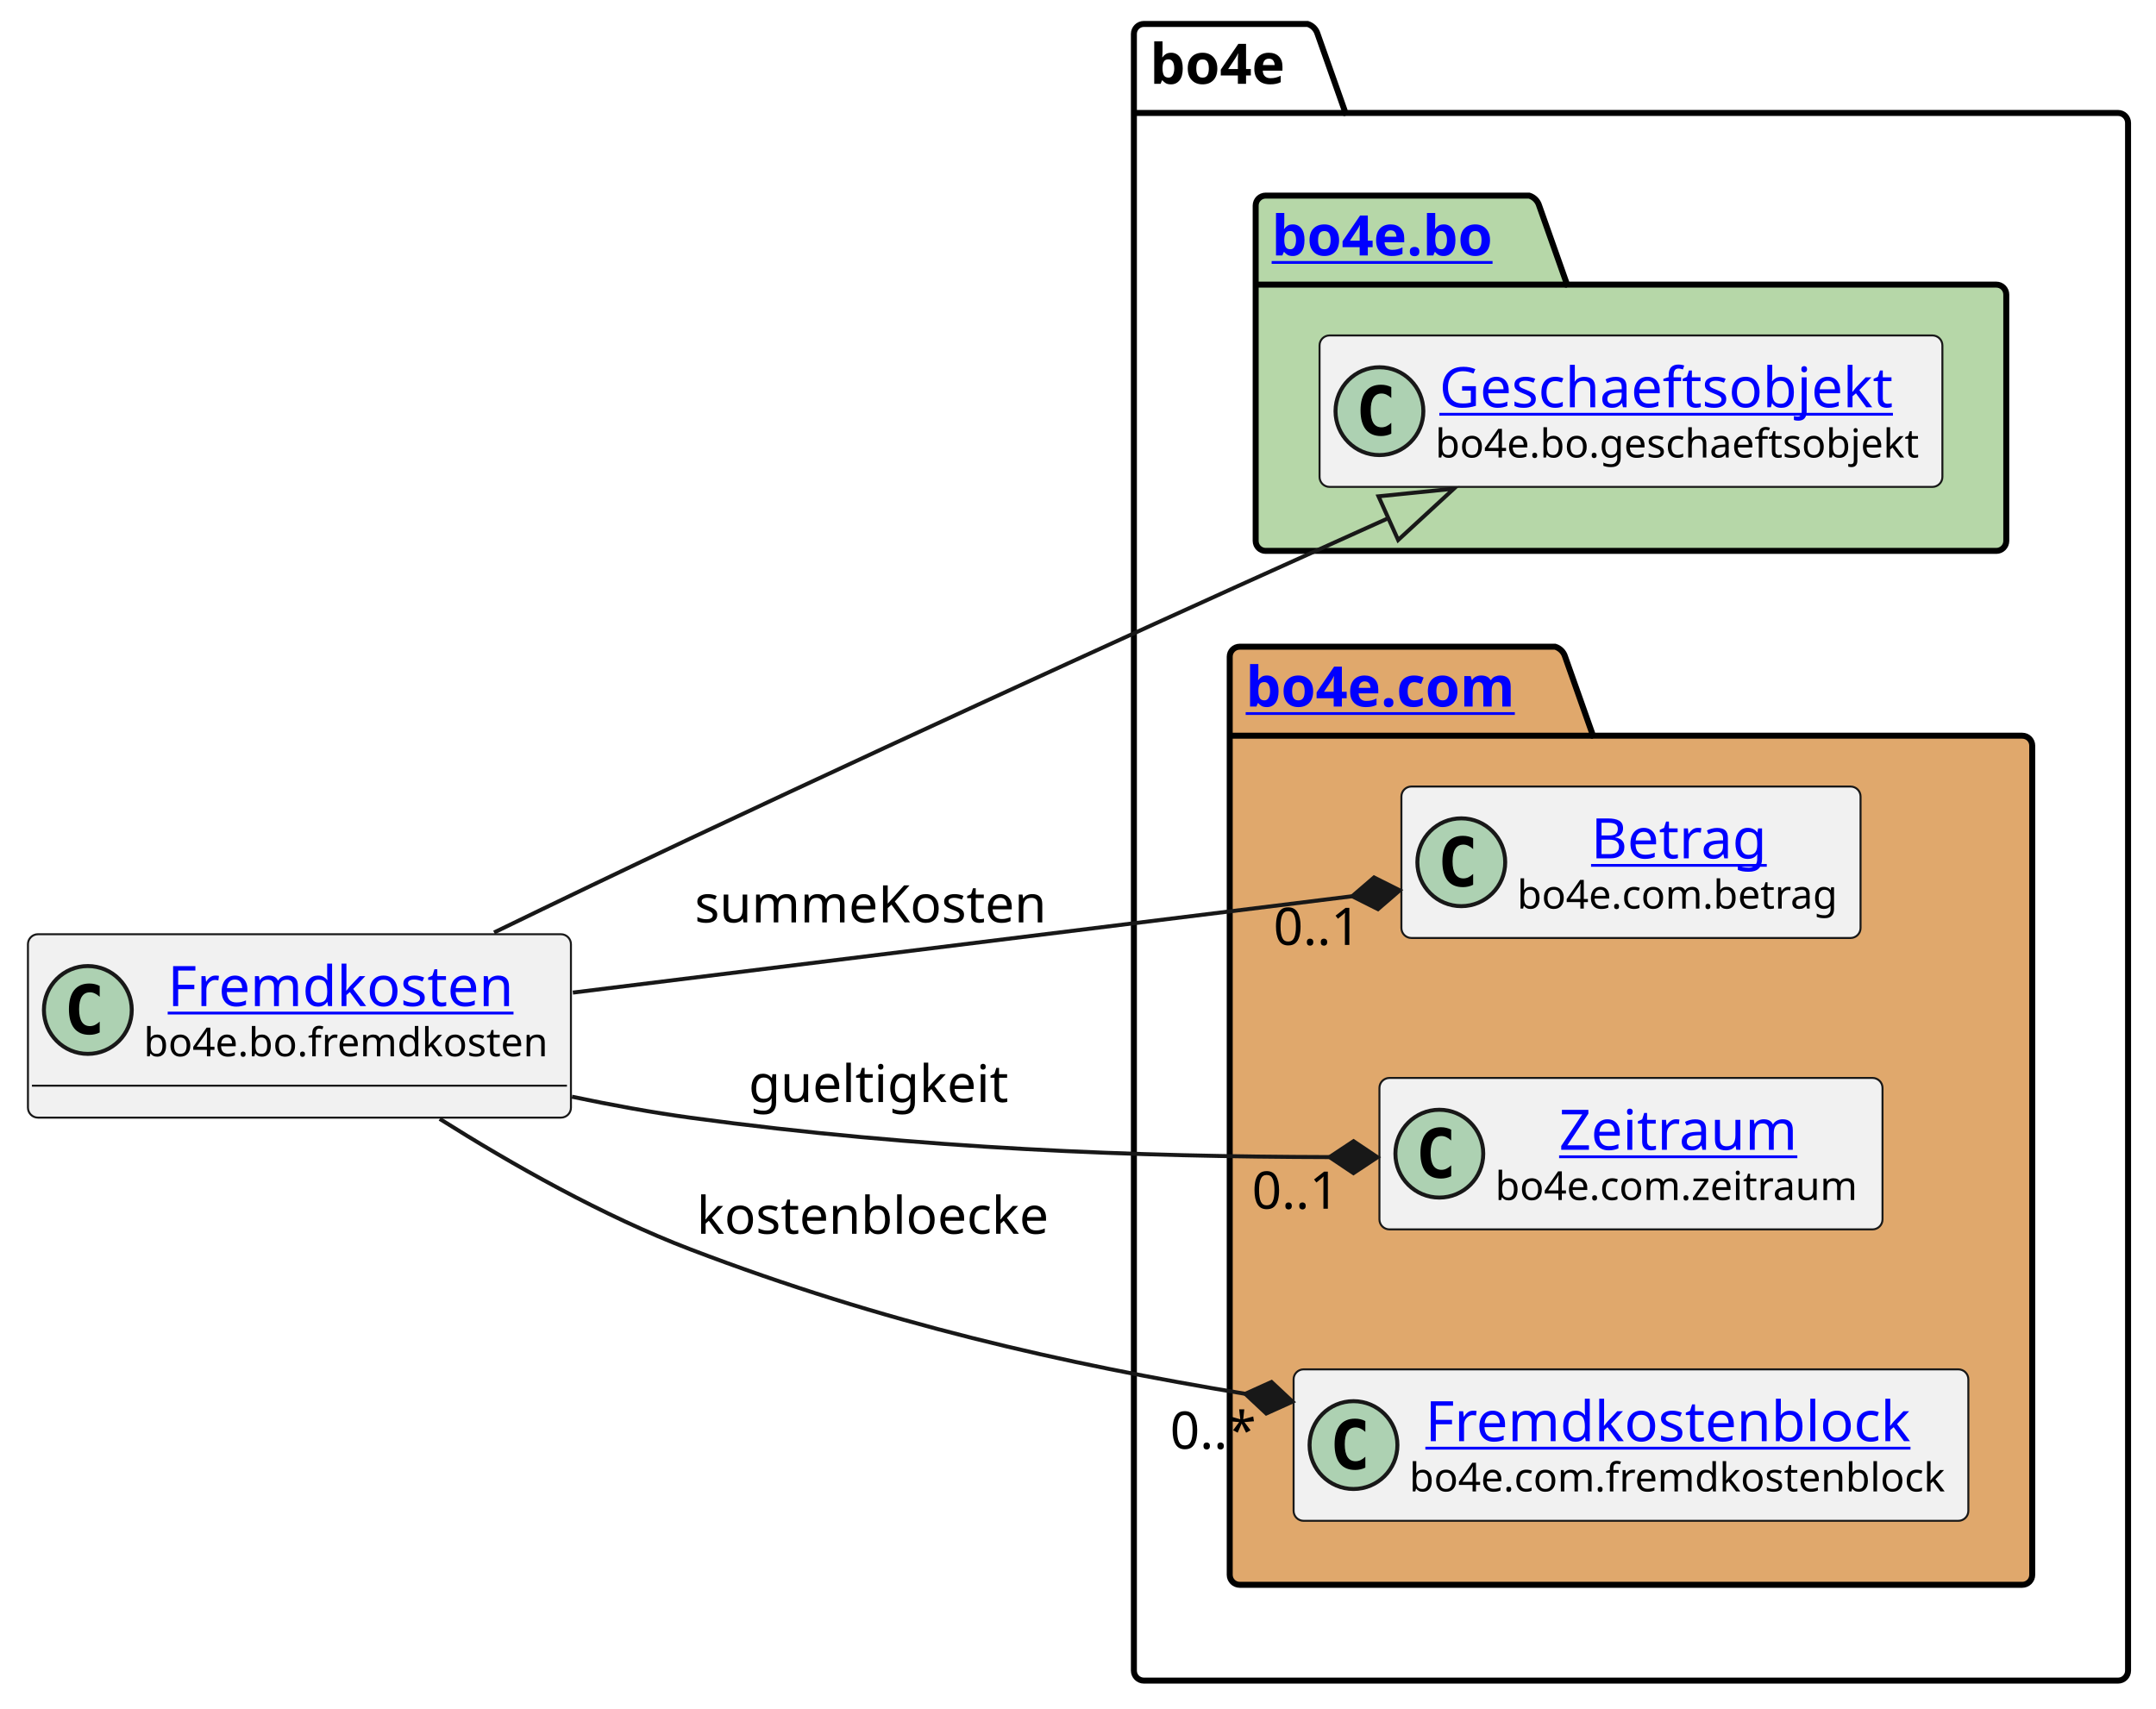
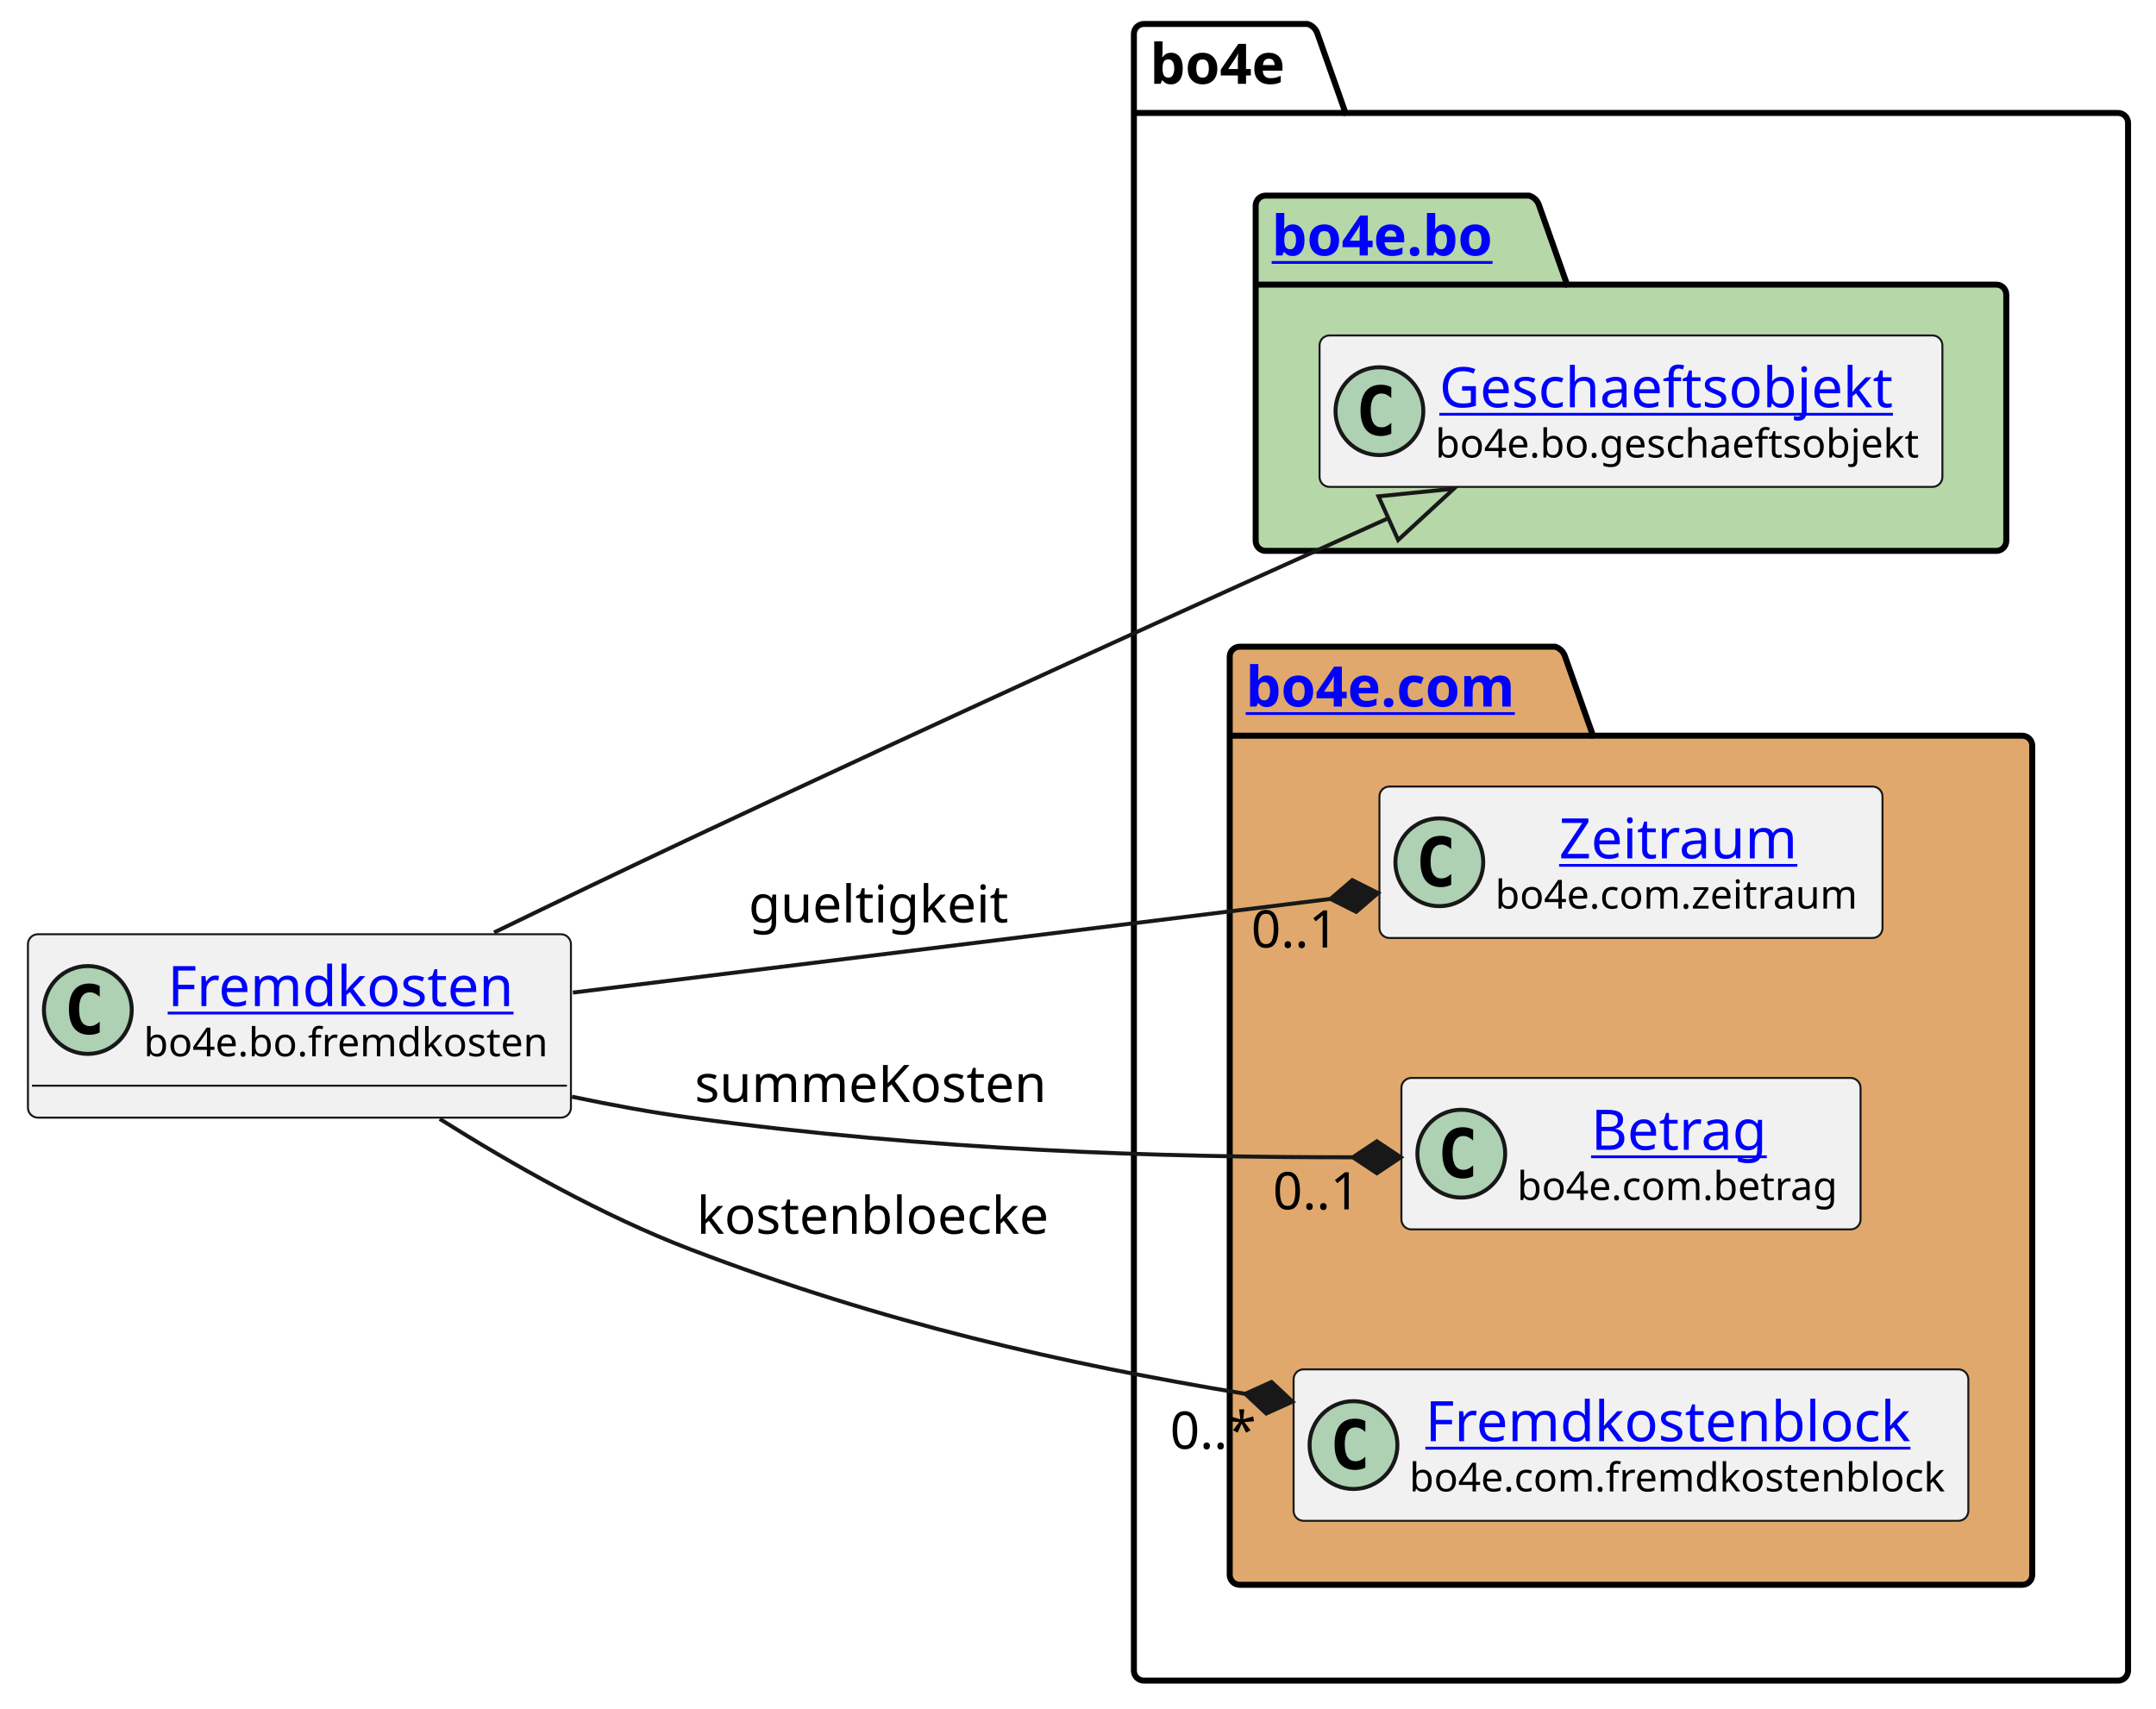
<svg xmlns="http://www.w3.org/2000/svg" xmlns:xlink="http://www.w3.org/1999/xlink" contentStyleType="text/css" height="428px" preserveAspectRatio="none" style="width:540px;height:428px;background:#FFFFFF;" version="1.1" viewBox="0 0 540 428" width="540px" zoomAndPan="magnify">
  <defs />
  <g>
    <g id="cluster_bo4e">
      <path d="M286.5,6 L327.5,6 A3.75,3.75 0 0 1 330,8.5 L337,28.297 L530.5,28.297 A2.5,2.5 0 0 1 533,30.797 L533,418.5 A2.5,2.5 0 0 1 530.5,421 L286.5,421 A2.5,2.5 0 0 1 284,418.5 L284,8.5 A2.5,2.5 0 0 1 286.5,6 " fill="none" style="stroke:#000000;stroke-width:1.5;" />
      <line style="stroke:#000000;stroke-width:1.5;" x1="284" x2="337" y1="28.297" y2="28.297" />
      <text fill="#000000" font-family="sans-serif" font-size="14" font-weight="bold" lengthAdjust="spacing" textLength="40" x="288" y="20.995">bo4e</text>
    </g>
    <g id="cluster_bo">
      <path d="M317,49 L383,49 A3.75,3.75 0 0 1 385.5,51.5 L392.5,71.297 L500,71.297 A2.5,2.5 0 0 1 502.5,73.797 L502.5,135.5 A2.5,2.5 0 0 1 500,138 L317,138 A2.5,2.5 0 0 1 314.5,135.5 L314.5,51.5 A2.5,2.5 0 0 1 317,49 " fill="#B6D7A8" style="stroke:#000000;stroke-width:1.5;" />
      <line style="stroke:#000000;stroke-width:1.5;" x1="314.5" x2="392.5" y1="71.297" y2="71.297" />
      <a href="https://bo4e.github.io/BO4E-python/latest/api/bo4e.bo.html" target="_top" title="https://bo4e.github.io/BO4E-python/latest/api/bo4e.bo.html" xlink:actuate="onRequest" xlink:href="https://bo4e.github.io/BO4E-python/latest/api/bo4e.bo.html" xlink:show="new" xlink:title="https://bo4e.github.io/BO4E-python/latest/api/bo4e.bo.html" xlink:type="simple">
        <text fill="#0000FF" font-family="sans-serif" font-size="14" font-weight="bold" lengthAdjust="spacing" text-decoration="underline" textLength="65" x="318.5" y="63.995">bo4e.bo</text>
      </a>
    </g>
    <g id="cluster_com">
      <path d="M310.5,162 L389.5,162 A3.75,3.75 0 0 1 392,164.5 L399,184.297 L506.5,184.297 A2.5,2.5 0 0 1 509,186.797 L509,394.5 A2.5,2.5 0 0 1 506.5,397 L310.5,397 A2.5,2.5 0 0 1 308,394.5 L308,164.5 A2.5,2.5 0 0 1 310.5,162 " fill="#E0A86C" style="stroke:#000000;stroke-width:1.5;" />
      <line style="stroke:#000000;stroke-width:1.5;" x1="308" x2="399" y1="184.297" y2="184.297" />
      <a href="https://bo4e.github.io/BO4E-python/latest/api/bo4e.com.html" target="_top" title="https://bo4e.github.io/BO4E-python/latest/api/bo4e.com.html" xlink:actuate="onRequest" xlink:href="https://bo4e.github.io/BO4E-python/latest/api/bo4e.com.html" xlink:show="new" xlink:title="https://bo4e.github.io/BO4E-python/latest/api/bo4e.com.html" xlink:type="simple">
        <text fill="#0000FF" font-family="sans-serif" font-size="14" font-weight="bold" lengthAdjust="spacing" text-decoration="underline" textLength="78" x="312" y="176.995">bo4e.com</text>
      </a>
    </g>
    <g id="elem_Geschaeftsobjekt">
      <rect codeLine="7" fill="#F1F1F1" height="37.938" id="Geschaeftsobjekt" rx="2.5" ry="2.5" style="stroke:#181818;stroke-width:0.5;" width="156" x="330.5" y="84.03" />
      <ellipse cx="345.5" cy="102.999" fill="#ADD1B2" rx="11" ry="11" style="stroke:#181818;stroke-width:1.0;" />
      <path d="M348.469,108.639 Q347.891,108.936 347.25,109.077 Q346.609,109.233 345.906,109.233 Q343.406,109.233 342.078,107.593 Q340.766,105.936 340.766,102.811 Q340.766,99.686 342.078,98.03 Q343.406,96.374 345.906,96.374 Q346.609,96.374 347.25,96.53 Q347.906,96.686 348.469,96.983 L348.469,99.702 Q347.844,99.124 347.25,98.858 Q346.656,98.577 346.031,98.577 Q344.688,98.577 344,99.655 Q343.312,100.718 343.312,102.811 Q343.312,104.905 344,105.983 Q344.688,107.046 346.031,107.046 Q346.656,107.046 347.25,106.78 Q347.844,106.499 348.469,105.921 L348.469,108.639 Z " fill="#000000" />
      <a href="https://bo4e.github.io/BO4E-python/latest/api/bo4e.bo.html#bo4e.bo.geschaeftsobjekt.Geschaeftsobjekt" target="_top" title="https://bo4e.github.io/BO4E-python/latest/api/bo4e.bo.html#bo4e.bo.geschaeftsobjekt.Geschaeftsobjekt" xlink:actuate="onRequest" xlink:href="https://bo4e.github.io/BO4E-python/latest/api/bo4e.bo.html#bo4e.bo.geschaeftsobjekt.Geschaeftsobjekt" xlink:show="new" xlink:title="https://bo4e.github.io/BO4E-python/latest/api/bo4e.bo.html#bo4e.bo.geschaeftsobjekt.Geschaeftsobjekt" xlink:type="simple">
        <text fill="#0000FF" font-family="sans-serif" font-size="14" lengthAdjust="spacing" text-decoration="underline" textLength="122" x="360.5" y="102.025">Geschaeftsobjekt</text>
      </a>
      <text fill="#000000" font-family="sans-serif" font-size="10" lengthAdjust="spacing" textLength="124" x="359.5" y="114.609">bo4e.bo.geschaeftsobjekt</text>
    </g>
+     <g id="elem_Zeitraum">
+       <rect codeLine="10" fill="#F1F1F1" height="37.938" id="Zeitraum" rx="2.5" ry="2.5" style="stroke:#181818;stroke-width:0.5;" width="126" x="345.5" y="197.03" />
+       <ellipse cx="360.5" cy="215.999" fill="#ADD1B2" rx="11" ry="11" style="stroke:#181818;stroke-width:1.0;" />
+       <path d="M363.469,221.639 Q362.891,221.936 362.25,222.077 Q361.609,222.233 360.906,222.233 Q358.406,222.233 357.078,220.593 Q355.766,218.936 355.766,215.811 Q355.766,212.686 357.078,211.03 Q358.406,209.374 360.906,209.374 Q361.609,209.374 362.25,209.53 Q362.906,209.686 363.469,209.983 L363.469,212.702 Q362.844,212.124 362.25,211.858 Q361.656,211.577 361.031,211.577 Q359.688,211.577 359,212.655 Q358.312,213.718 358.312,215.811 Q358.312,217.905 359,218.983 Q359.688,220.046 361.031,220.046 Q361.656,220.046 362.25,219.78 Q362.844,219.499 363.469,218.921 L363.469,221.639 Z " fill="#000000" />
+       <a href="https://bo4e.github.io/BO4E-python/latest/api/bo4e.com.html#bo4e.com.zeitraum.Zeitraum" target="_top" title="https://bo4e.github.io/BO4E-python/latest/api/bo4e.com.html#bo4e.com.zeitraum.Zeitraum" xlink:actuate="onRequest" xlink:href="https://bo4e.github.io/BO4E-python/latest/api/bo4e.com.html#bo4e.com.zeitraum.Zeitraum" xlink:show="new" xlink:title="https://bo4e.github.io/BO4E-python/latest/api/bo4e.com.html#bo4e.com.zeitraum.Zeitraum" xlink:type="simple">
+         <text fill="#0000FF" font-family="sans-serif" font-size="14" lengthAdjust="spacing" text-decoration="underline" textLength="62" x="390.5" y="215.025">Zeitraum</text>
+       </a>
+       <text fill="#000000" font-family="sans-serif" font-size="10" lengthAdjust="spacing" textLength="94" x="374.5" y="227.609">bo4e.com.zeitraum</text>
+     </g>
    <g id="elem_Betrag">
-       <rect codeLine="10" fill="#F1F1F1" height="37.938" id="Betrag" rx="2.5" ry="2.5" style="stroke:#181818;stroke-width:0.5;" width="115" x="351" y="197.03" />
-       <ellipse cx="366" cy="215.999" fill="#ADD1B2" rx="11" ry="11" style="stroke:#181818;stroke-width:1.0;" />
-       <path d="M368.969,221.639 Q368.391,221.936 367.75,222.077 Q367.109,222.233 366.406,222.233 Q363.906,222.233 362.578,220.593 Q361.266,218.936 361.266,215.811 Q361.266,212.686 362.578,211.03 Q363.906,209.374 366.406,209.374 Q367.109,209.374 367.75,209.53 Q368.406,209.686 368.969,209.983 L368.969,212.702 Q368.344,212.124 367.75,211.858 Q367.156,211.577 366.531,211.577 Q365.188,211.577 364.5,212.655 Q363.812,213.718 363.812,215.811 Q363.812,217.905 364.5,218.983 Q365.188,220.046 366.531,220.046 Q367.156,220.046 367.75,219.78 Q368.344,219.499 368.969,218.921 L368.969,221.639 Z " fill="#000000" />
+       <rect codeLine="11" fill="#F1F1F1" height="37.938" id="Betrag" rx="2.5" ry="2.5" style="stroke:#181818;stroke-width:0.5;" width="115" x="351" y="270.03" />
+       <ellipse cx="366" cy="288.999" fill="#ADD1B2" rx="11" ry="11" style="stroke:#181818;stroke-width:1.0;" />
+       <path d="M368.969,294.639 Q368.391,294.936 367.75,295.077 Q367.109,295.233 366.406,295.233 Q363.906,295.233 362.578,293.592 Q361.266,291.936 361.266,288.811 Q361.266,285.686 362.578,284.03 Q363.906,282.374 366.406,282.374 Q367.109,282.374 367.75,282.53 Q368.406,282.686 368.969,282.983 L368.969,285.702 Q368.344,285.124 367.75,284.858 Q367.156,284.577 366.531,284.577 Q365.188,284.577 364.5,285.655 Q363.812,286.717 363.812,288.811 Q363.812,290.905 364.5,291.983 Q365.188,293.046 366.531,293.046 Q367.156,293.046 367.75,292.78 Q368.344,292.499 368.969,291.921 L368.969,294.639 Z " fill="#000000" />
      <a href="https://bo4e.github.io/BO4E-python/latest/api/bo4e.com.html#bo4e.com.betrag.Betrag" target="_top" title="https://bo4e.github.io/BO4E-python/latest/api/bo4e.com.html#bo4e.com.betrag.Betrag" xlink:actuate="onRequest" xlink:href="https://bo4e.github.io/BO4E-python/latest/api/bo4e.com.html#bo4e.com.betrag.Betrag" xlink:show="new" xlink:title="https://bo4e.github.io/BO4E-python/latest/api/bo4e.com.html#bo4e.com.betrag.Betrag" xlink:type="simple">
-         <text fill="#0000FF" font-family="sans-serif" font-size="14" lengthAdjust="spacing" text-decoration="underline" textLength="46" x="398.5" y="215.025">Betrag</text>
+         <text fill="#0000FF" font-family="sans-serif" font-size="14" lengthAdjust="spacing" text-decoration="underline" textLength="46" x="398.5" y="288.025">Betrag</text>
      </a>
-       <text fill="#000000" font-family="sans-serif" font-size="10" lengthAdjust="spacing" textLength="83" x="380" y="227.609">bo4e.com.betrag</text>
-     </g>
-     <g id="elem_Zeitraum">
-       <rect codeLine="11" fill="#F1F1F1" height="37.938" id="Zeitraum" rx="2.5" ry="2.5" style="stroke:#181818;stroke-width:0.5;" width="126" x="345.5" y="270.03" />
-       <ellipse cx="360.5" cy="288.999" fill="#ADD1B2" rx="11" ry="11" style="stroke:#181818;stroke-width:1.0;" />
-       <path d="M363.469,294.639 Q362.891,294.936 362.25,295.077 Q361.609,295.233 360.906,295.233 Q358.406,295.233 357.078,293.592 Q355.766,291.936 355.766,288.811 Q355.766,285.686 357.078,284.03 Q358.406,282.374 360.906,282.374 Q361.609,282.374 362.25,282.53 Q362.906,282.686 363.469,282.983 L363.469,285.702 Q362.844,285.124 362.25,284.858 Q361.656,284.577 361.031,284.577 Q359.688,284.577 359,285.655 Q358.312,286.717 358.312,288.811 Q358.312,290.905 359,291.983 Q359.688,293.046 361.031,293.046 Q361.656,293.046 362.25,292.78 Q362.844,292.499 363.469,291.921 L363.469,294.639 Z " fill="#000000" />
-       <a href="https://bo4e.github.io/BO4E-python/latest/api/bo4e.com.html#bo4e.com.zeitraum.Zeitraum" target="_top" title="https://bo4e.github.io/BO4E-python/latest/api/bo4e.com.html#bo4e.com.zeitraum.Zeitraum" xlink:actuate="onRequest" xlink:href="https://bo4e.github.io/BO4E-python/latest/api/bo4e.com.html#bo4e.com.zeitraum.Zeitraum" xlink:show="new" xlink:title="https://bo4e.github.io/BO4E-python/latest/api/bo4e.com.html#bo4e.com.zeitraum.Zeitraum" xlink:type="simple">
-         <text fill="#0000FF" font-family="sans-serif" font-size="14" lengthAdjust="spacing" text-decoration="underline" textLength="62" x="390.5" y="288.025">Zeitraum</text>
-       </a>
-       <text fill="#000000" font-family="sans-serif" font-size="10" lengthAdjust="spacing" textLength="94" x="374.5" y="300.609">bo4e.com.zeitraum</text>
+       <text fill="#000000" font-family="sans-serif" font-size="10" lengthAdjust="spacing" textLength="83" x="380" y="300.609">bo4e.com.betrag</text>
    </g>
    <g id="elem_Fremdkostenblock">
      <rect codeLine="12" fill="#F1F1F1" height="37.938" id="Fremdkostenblock" rx="2.5" ry="2.5" style="stroke:#181818;stroke-width:0.5;" width="169" x="324" y="343.03" />
      <ellipse cx="339" cy="361.999" fill="#ADD1B2" rx="11" ry="11" style="stroke:#181818;stroke-width:1.0;" />
      <path d="M341.969,367.639 Q341.391,367.936 340.75,368.077 Q340.109,368.233 339.406,368.233 Q336.906,368.233 335.578,366.592 Q334.266,364.936 334.266,361.811 Q334.266,358.686 335.578,357.03 Q336.906,355.374 339.406,355.374 Q340.109,355.374 340.75,355.53 Q341.406,355.686 341.969,355.983 L341.969,358.702 Q341.344,358.124 340.75,357.858 Q340.156,357.577 339.531,357.577 Q338.188,357.577 337.5,358.655 Q336.812,359.717 336.812,361.811 Q336.812,363.905 337.5,364.983 Q338.188,366.046 339.531,366.046 Q340.156,366.046 340.75,365.78 Q341.344,365.499 341.969,364.921 L341.969,367.639 Z " fill="#000000" />
      <a href="https://bo4e.github.io/BO4E-python/latest/api/bo4e.com.html#bo4e.com.fremdkostenblock.Fremdkostenblock" target="_top" title="https://bo4e.github.io/BO4E-python/latest/api/bo4e.com.html#bo4e.com.fremdkostenblock.Fremdkostenblock" xlink:actuate="onRequest" xlink:href="https://bo4e.github.io/BO4E-python/latest/api/bo4e.com.html#bo4e.com.fremdkostenblock.Fremdkostenblock" xlink:show="new" xlink:title="https://bo4e.github.io/BO4E-python/latest/api/bo4e.com.html#bo4e.com.fremdkostenblock.Fremdkostenblock" xlink:type="simple">
        <text fill="#0000FF" font-family="sans-serif" font-size="14" lengthAdjust="spacing" text-decoration="underline" textLength="129" x="357" y="361.025">Fremdkostenblock</text>
      </a>
      <text fill="#000000" font-family="sans-serif" font-size="10" lengthAdjust="spacing" textLength="137" x="353" y="373.609">bo4e.com.fremdkostenblock</text>
    </g>
    <g id="elem_Fremdkosten">
      <rect codeLine="3" fill="#F1F1F1" height="45.938" id="Fremdkosten" rx="2.5" ry="2.5" style="stroke:#181818;stroke-width:0.5;" width="136" x="7" y="234.03" />
      <ellipse cx="22" cy="252.999" fill="#ADD1B2" rx="11" ry="11" style="stroke:#181818;stroke-width:1.0;" />
      <path d="M24.969,258.639 Q24.391,258.936 23.75,259.077 Q23.109,259.233 22.406,259.233 Q19.906,259.233 18.578,257.592 Q17.266,255.936 17.266,252.811 Q17.266,249.686 18.578,248.03 Q19.906,246.374 22.406,246.374 Q23.109,246.374 23.75,246.53 Q24.406,246.686 24.969,246.983 L24.969,249.702 Q24.344,249.124 23.75,248.858 Q23.156,248.577 22.531,248.577 Q21.188,248.577 20.5,249.655 Q19.812,250.718 19.812,252.811 Q19.812,254.905 20.5,255.983 Q21.188,257.046 22.531,257.046 Q23.156,257.046 23.75,256.78 Q24.344,256.499 24.969,255.921 L24.969,258.639 Z " fill="#000000" />
      <a href="https://bo4e.github.io/BO4E-python/latest/api/bo4e.bo.html#bo4e.bo.fremdkosten.Fremdkosten" target="_top" title="https://bo4e.github.io/BO4E-python/latest/api/bo4e.bo.html#bo4e.bo.fremdkosten.Fremdkosten" xlink:actuate="onRequest" xlink:href="https://bo4e.github.io/BO4E-python/latest/api/bo4e.bo.html#bo4e.bo.fremdkosten.Fremdkosten" xlink:show="new" xlink:title="https://bo4e.github.io/BO4E-python/latest/api/bo4e.bo.html#bo4e.bo.fremdkosten.Fremdkosten" xlink:type="simple">
        <text fill="#0000FF" font-family="sans-serif" font-size="14" lengthAdjust="spacing" text-decoration="underline" textLength="92" x="42" y="252.025">Fremdkosten</text>
      </a>
      <text fill="#000000" font-family="sans-serif" font-size="10" lengthAdjust="spacing" textLength="104" x="36" y="264.609">bo4e.bo.fremdkosten</text>
      <line style="stroke:#181818;stroke-width:0.5;" x1="8" x2="142" y1="271.967" y2="271.967" />
    </g>
    <g id="link_Fremdkosten_Geschaeftsobjekt">
      <path codeLine="15" d="M123.75,233.59 C139.41,225.99 156.91,217.57 173,210 C239.41,178.76 300.555,151.025 347.725,129.805 " fill="none" id="Fremdkosten-to-Geschaeftsobjekt" style="stroke:#181818;stroke-width:1.0;" />
      <polygon fill="none" points="364.14,122.42,345.263,124.333,350.186,135.276,364.14,122.42" style="stroke:#181818;stroke-width:1.0;" />
    </g>
    <g id="link_Fremdkosten_Zeitraum">
-       <path codeLine="16" d="M143.26,274.73 C153.17,276.82 163.31,278.68 173,280 C230.93,287.9 285.6,289.74 333,289.86 " fill="none" id="Fremdkosten-to-Zeitraum" style="stroke:#181818;stroke-width:1.0;" />
-       <polygon fill="#181818" points="345,289.89,339.01,285.875,333,289.86,338.99,293.875,345,289.89" style="stroke:#181818;stroke-width:1.0;" />
-       <text fill="#000000" font-family="sans-serif" font-size="13" lengthAdjust="spacing" textLength="66" x="187.5" y="276.067">gueltigkeit</text>
-       <text fill="#000000" font-family="sans-serif" font-size="13" lengthAdjust="spacing" textLength="24" x="313.568" y="302.789">0..1</text>
+       <path codeLine="16" d="M143.48,248.65 C202.55,241.35 275.761,232.293 333.241,225.183 " fill="none" id="Fremdkosten-to-Zeitraum" style="stroke:#181818;stroke-width:1.0;" />
+       <polygon fill="#181818" points="345.15,223.71,338.704,220.477,333.241,225.183,339.686,228.416,345.15,223.71" style="stroke:#181818;stroke-width:1.0;" />
+       <text fill="#000000" font-family="sans-serif" font-size="13" lengthAdjust="spacing" textLength="66" x="187.5" y="231.067">gueltigkeit</text>
+       <text fill="#000000" font-family="sans-serif" font-size="13" lengthAdjust="spacing" textLength="24" x="313.38" y="237.352">0..1</text>
    </g>
    <g id="link_Fremdkosten_Betrag">
-       <path codeLine="17" d="M143.48,248.65 C204.44,241.11 281.241,231.612 338.681,224.512 " fill="none" id="Fremdkosten-to-Betrag" style="stroke:#181818;stroke-width:1.0;" />
-       <polygon fill="#181818" points="350.59,223.04,344.145,219.806,338.681,224.512,345.126,227.746,350.59,223.04" style="stroke:#181818;stroke-width:1.0;" />
-       <text fill="#000000" font-family="sans-serif" font-size="13" lengthAdjust="spacing" textLength="93" x="174" y="231.067">summeKosten</text>
-       <text fill="#000000" font-family="sans-serif" font-size="13" lengthAdjust="spacing" textLength="24" x="318.944" y="236.705">0..1</text>
+       <path codeLine="17" d="M143.26,274.73 C153.17,276.82 163.31,278.68 173,280 C233.35,288.23 291.19,289.925 338.85,289.905 " fill="none" id="Fremdkosten-to-Betrag" style="stroke:#181818;stroke-width:1.0;" />
+       <polygon fill="#181818" points="350.85,289.9,344.848,285.902,338.85,289.905,344.852,293.902,350.85,289.9" style="stroke:#181818;stroke-width:1.0;" />
+       <text fill="#000000" font-family="sans-serif" font-size="13" lengthAdjust="spacing" textLength="93" x="174" y="276.067">summeKosten</text>
+       <text fill="#000000" font-family="sans-serif" font-size="13" lengthAdjust="spacing" textLength="24" x="318.797" y="302.946">0..1</text>
    </g>
    <g id="link_Fremdkosten_Fremdkostenblock">
      <path codeLine="18" d="M110.14,280.29 C128.15,291.64 151.02,304.61 173,313 C221.37,331.47 266.321,341.609 311.891,349.159 " fill="none" id="Fremdkosten-to-Fremdkostenblock" style="stroke:#181818;stroke-width:1.0;" />
      <polygon fill="#181818" points="323.73,351.12,318.464,346.193,311.891,349.159,317.157,354.086,323.73,351.12" style="stroke:#181818;stroke-width:1.0;" />
      <text fill="#000000" font-family="sans-serif" font-size="13" lengthAdjust="spacing" textLength="92" x="174.5" y="309.067">kostenbloecke</text>
      <text fill="#000000" font-family="sans-serif" font-size="13" lengthAdjust="spacing" textLength="23" x="293.058" y="362.923">0..*</text>
    </g>
  </g>
</svg>
